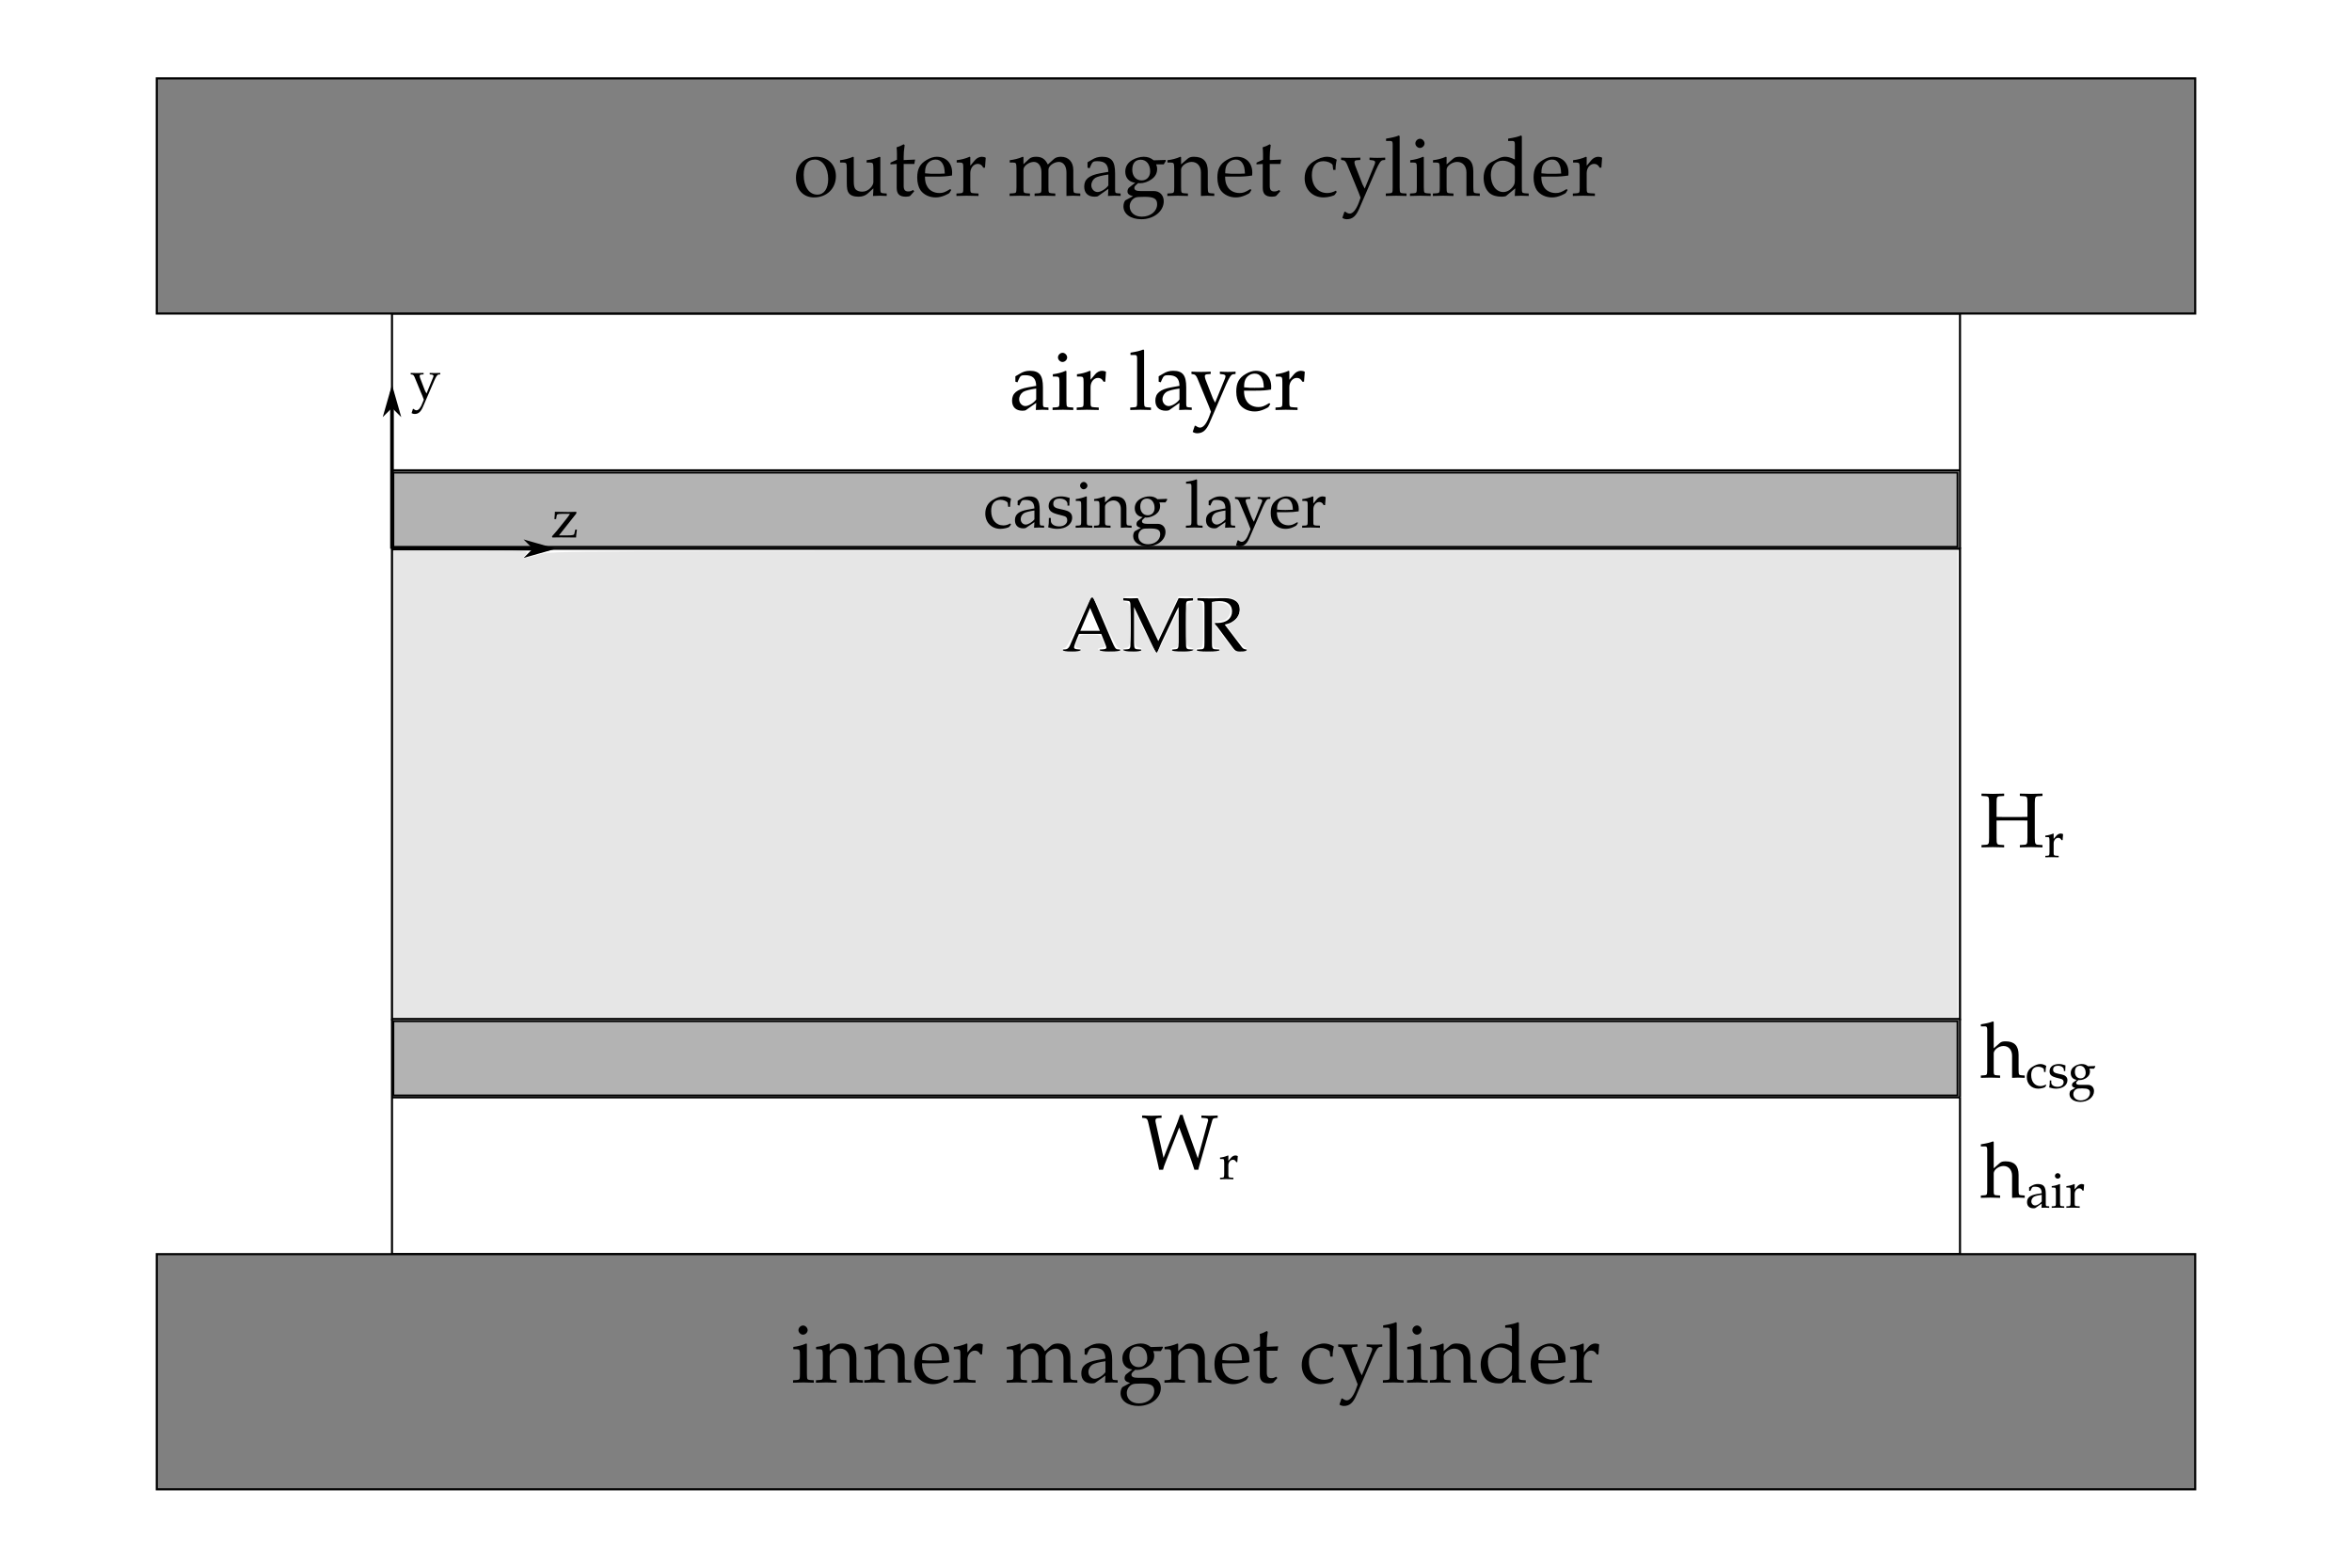
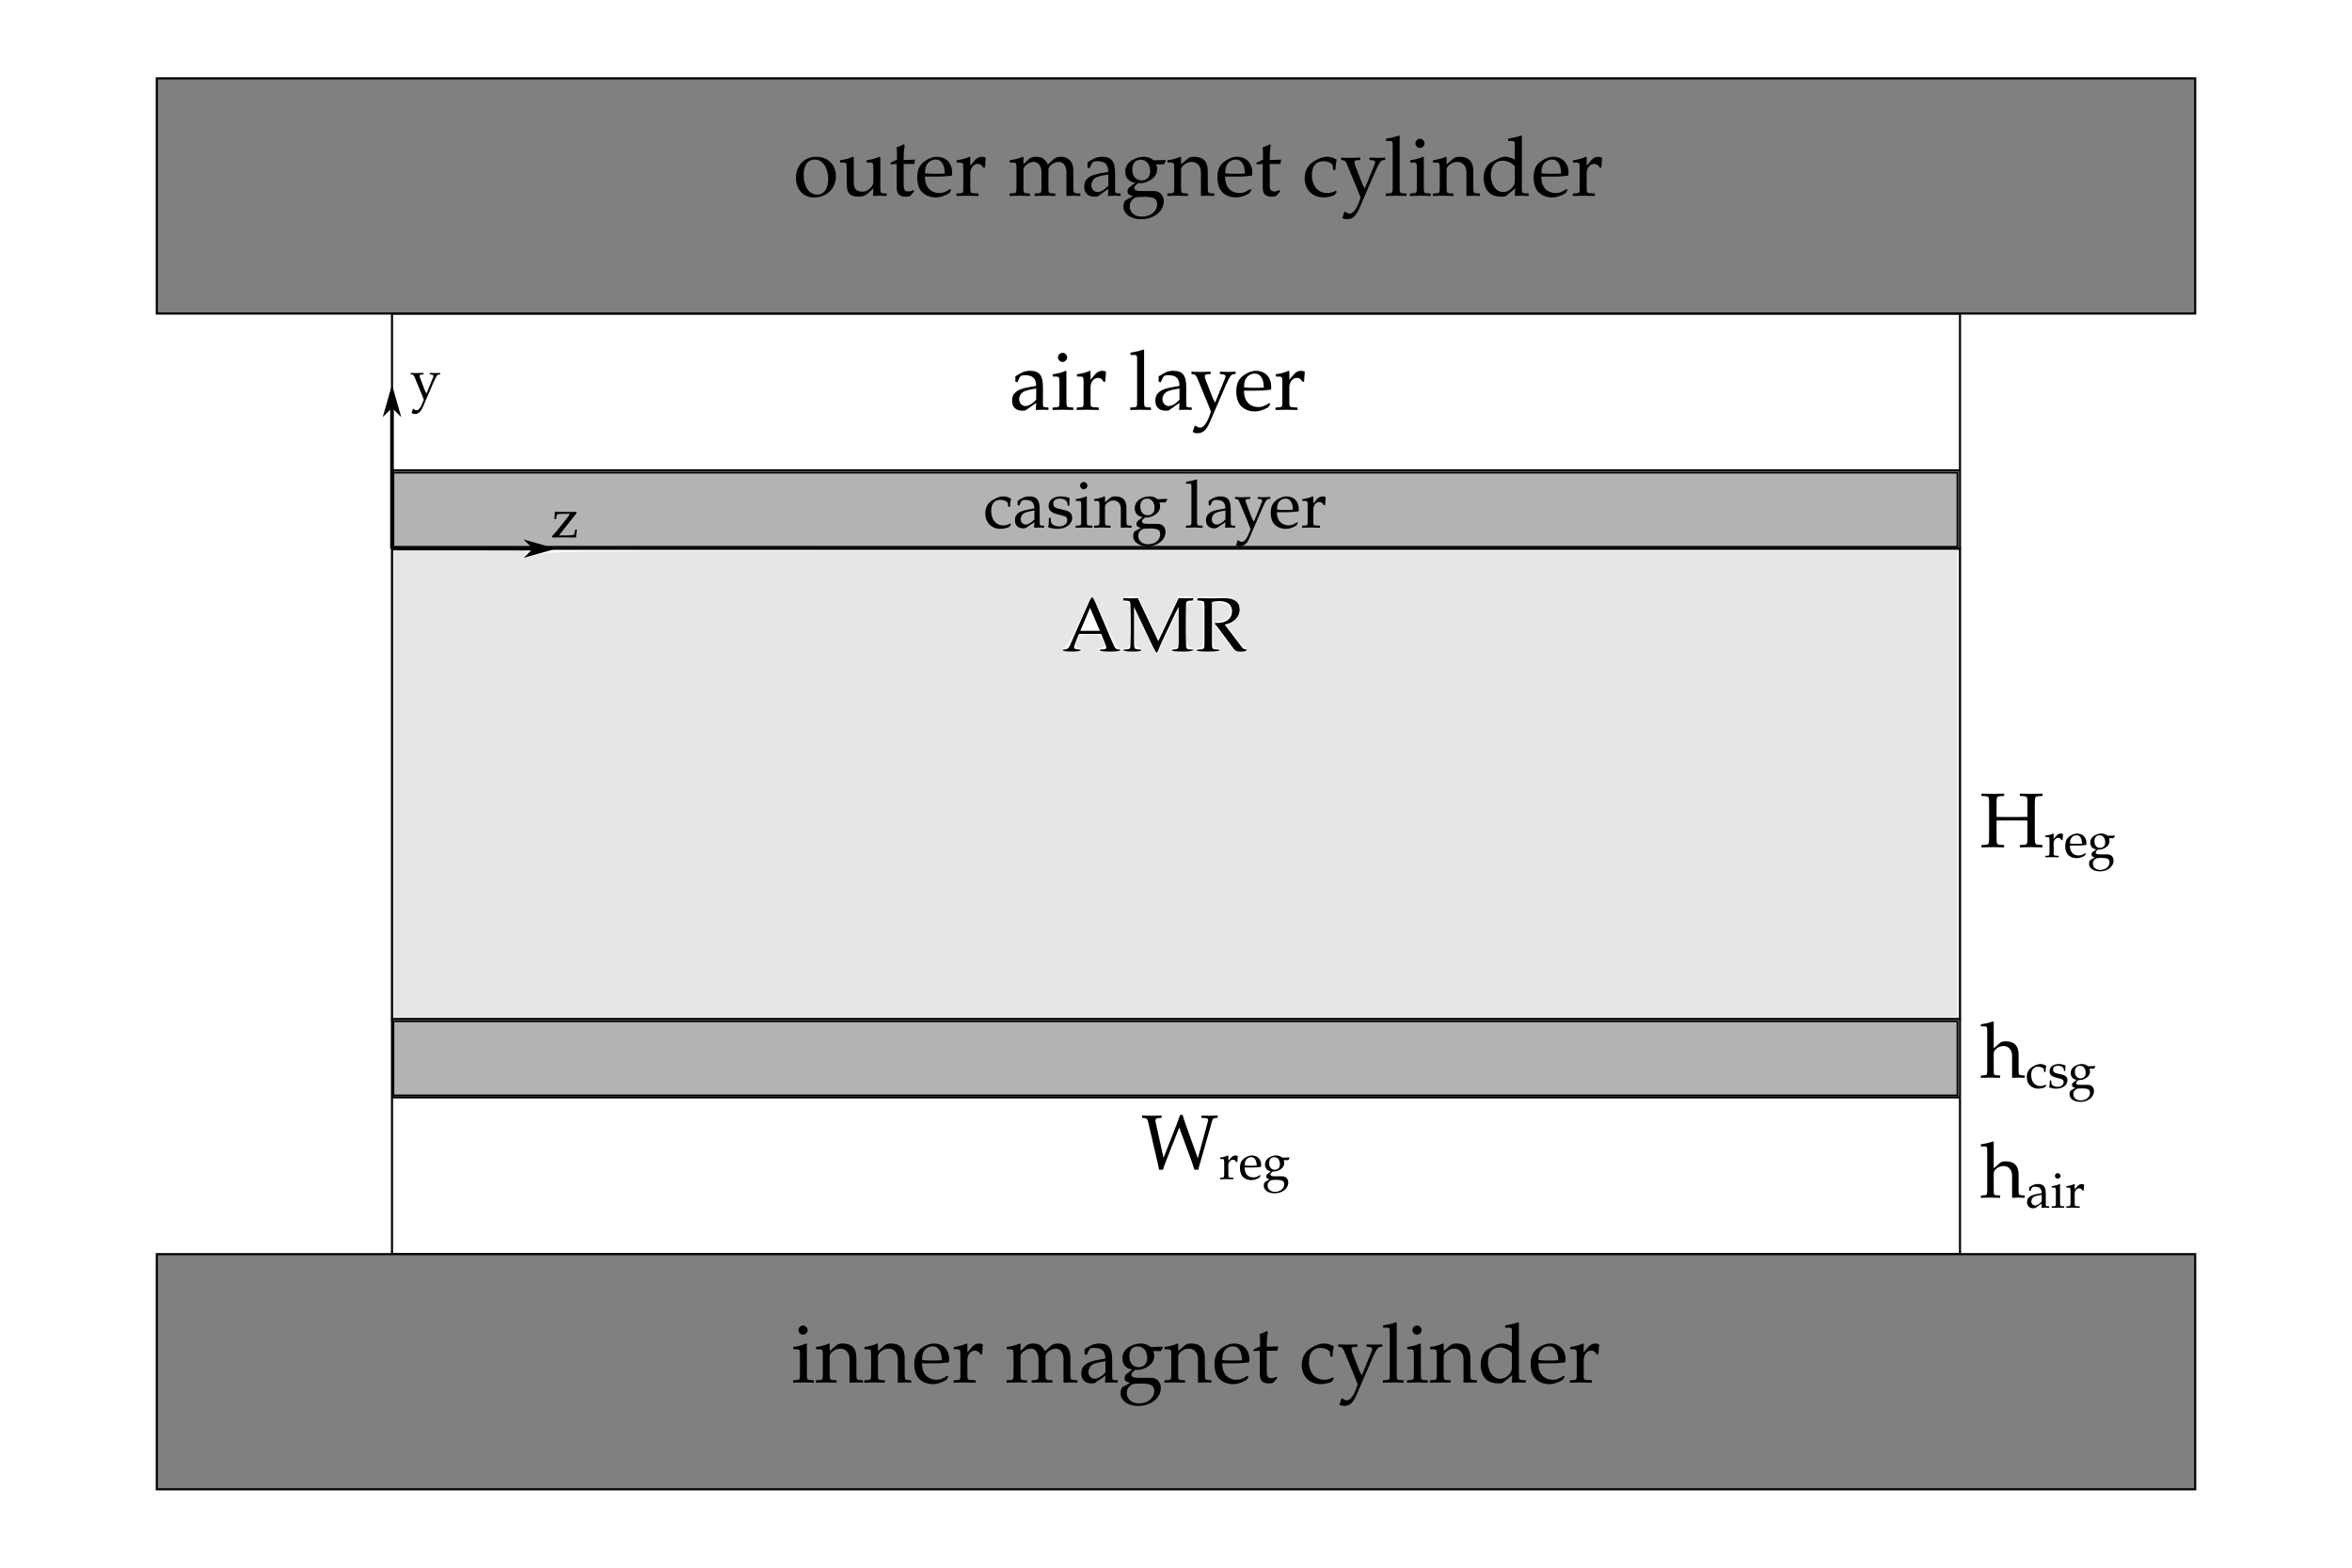
<svg xmlns="http://www.w3.org/2000/svg" width="30cm" height="20cm" viewBox="0 0 300 200" version="1.1" id="svg8">
  <defs id="defs2">
    <marker orient="auto" refY="0.0" refX="0.0" id="marker1201" style="overflow:visible;">
      <path id="path1199" d="M 0.0,0.0 L 5.0,-5.0 L -12.5,0.0 L 5.0,5.0 L 0.0,0.0 z " style="fill-rule:evenodd;stroke:#000000;stroke-width:1pt;stroke-opacity:1;fill:#000000;fill-opacity:1" transform="scale(0.4) rotate(180) translate(10,0)" />
    </marker>
    <marker orient="auto" refY="0.0" refX="0.0" id="Arrow1Mend" style="overflow:visible;">
      <path id="path894" d="M 0.0,0.0 L 5.0,-5.0 L -12.5,0.0 L 5.0,5.0 L 0.0,0.0 z " style="fill-rule:evenodd;stroke:#000000;stroke-width:1pt;stroke-opacity:1;fill:#000000;fill-opacity:1" transform="scale(0.4) rotate(180) translate(10,0)" />
    </marker>
  </defs>
  <g id="layer1" transform="translate(0,-97.00001)">
    <rect id="rect12" width="200" height="60" x="50" y="167" style="stroke-width:0.279;fill:none;stroke:#000000" />
    <ellipse style="fill:#000000;stroke:#000000;stroke-width:0.265" id="path20" cx="20" cy="197" rx="7.0311161e-13" ry="4.7412115e-07" />
    <ellipse style="fill:#000000;stroke:#000000;stroke-width:0.265" id="path22" cx="20" cy="197" rx="7.0311161e-13" ry="7.0687157e-13" />
    <path style="fill:none;stroke:#000000;stroke-width:0.265px;stroke-linecap:butt;stroke-linejoin:miter;stroke-opacity:1" d="M 50,157 H 250" id="path63" />
    <path style="fill:none;stroke:#000000;stroke-width:0.265px;stroke-linecap:butt;stroke-linejoin:miter;stroke-opacity:1" d="M 50,137 H 250" id="path65" />
    <path id="path67" d="M 50,237 H 250" style="fill:none;stroke:#000000;stroke-width:0.265px;stroke-linecap:butt;stroke-linejoin:miter;stroke-opacity:1" />
    <path style="fill:none;stroke:#000000;stroke-width:0.265px;stroke-linecap:butt;stroke-linejoin:miter;stroke-opacity:1" d="M 50,257 H 250" id="path69" />
    <path style="fill:none;stroke:#000000;stroke-width:0.265px;stroke-linecap:butt;stroke-linejoin:miter;stroke-opacity:1" d="m 50,167 v -30" id="path71" />
    <path style="fill:none;stroke:#000000;stroke-width:0.265px;stroke-linecap:butt;stroke-linejoin:miter;stroke-opacity:1" d="m 250,137 v 30" id="path73" />
    <path style="fill:none;stroke:#000000;stroke-width:0.265px;stroke-linecap:butt;stroke-linejoin:miter;stroke-opacity:1" d="m 50,227 v 10 l 0,20" id="path75" />
    <path style="fill:none;stroke:#000000;stroke-width:0.265px;stroke-linecap:butt;stroke-linejoin:miter;stroke-opacity:1" d="m 250,237 v 20 0 z" id="path77" />
    <path style="fill:#b3b3b3;stroke:#000000;stroke-width:0.265px;stroke-linecap:butt;stroke-linejoin:miter;stroke-opacity:1" d="m 250,237 v -10" id="path79" />
    <path style="fill:#b3b3b3;stroke:#000000;stroke-width:0.918" d="m 189.619,245.784 v -17.91 h 377.034 377.034 v 17.91 17.91 H 566.654 189.619 Z" id="path81" transform="matrix(0.2645833,0,0,0.2645833,0,97.00001)" />
    <path style="fill:#b3b3b3;stroke:#000000;stroke-width:0.918" d="m 189.619,510.305 v -17.91 h 377.034 377.034 v 17.91 17.91 H 566.654 189.619 Z" id="path83" transform="matrix(0.2645833,0,0,0.2645833,0,97.00001)" />
    <text xml:space="preserve" style="font-style:normal;font-weight:normal;font-size:10.583px;line-height:1.25;font-family:sans-serif;letter-spacing:0px;word-spacing:0px;fill:#000000;fill-opacity:1;stroke:none;stroke-width:0.265" x="128.748" y="149.273" id="text304">
      <tspan id="tspan302" x="128.748" y="149.273" style="font-style:normal;font-variant:normal;font-weight:normal;font-stretch:normal;font-family:Palatino;-inkscape-font-specification:Palatino;stroke-width:0.265">air layer</tspan>
    </text>
    <text id="text308" y="164.297" x="125.456" style="font-style:normal;font-weight:normal;font-size:10.583px;line-height:1.25;font-family:sans-serif;letter-spacing:0px;word-spacing:0px;fill:#000000;fill-opacity:1;stroke:none;stroke-width:0.265" xml:space="preserve">
      <tspan style="font-style:normal;font-variant:normal;font-weight:normal;font-stretch:normal;font-size:8.467px;font-family:Palatino;-inkscape-font-specification:Palatino;stroke-width:0.265" y="164.297" x="125.456" id="tspan306">casing layer</tspan>
    </text>
    <text xml:space="preserve" style="font-style:normal;font-weight:normal;font-size:10.583px;line-height:1.25;font-family:sans-serif;letter-spacing:0px;word-spacing:0px;fill:#000000;fill-opacity:1;stroke:none;stroke-width:0.265" x="252.597" y="234.477" id="text312">
      <tspan id="tspan310" x="252.597" y="234.477" style="font-style:normal;font-variant:normal;font-weight:normal;font-stretch:normal;font-size:9.878px;font-family:Palatino;-inkscape-font-specification:Palatino;stroke-width:0.265">h<tspan style="font-style:normal;font-variant:normal;font-weight:normal;font-stretch:normal;font-size:65%;font-family:Palatino;-inkscape-font-specification:Palatino;baseline-shift:sub" id="tspan314">csg</tspan>
      </tspan>
    </text>
    <text id="text320" y="249.786" x="252.597" style="font-style:normal;font-weight:normal;font-size:10.583px;line-height:1.25;font-family:sans-serif;letter-spacing:0px;word-spacing:0px;fill:#000000;fill-opacity:1;stroke:none;stroke-width:0.265" xml:space="preserve">
      <tspan style="font-style:normal;font-variant:normal;font-weight:normal;font-stretch:normal;font-size:9.878px;font-family:Palatino;-inkscape-font-specification:Palatino;stroke-width:0.265" y="249.786" x="252.597" id="tspan318">h<tspan style="font-style:normal;font-variant:normal;font-weight:normal;font-stretch:normal;font-size:65%;font-family:Palatino;-inkscape-font-specification:Palatino;baseline-shift:sub" id="tspan322">air</tspan>
      </tspan>
    </text>
    <text id="text328" y="205.072" x="252.524" style="font-style:normal;font-weight:normal;font-size:10.583px;line-height:1.25;font-family:sans-serif;letter-spacing:0px;word-spacing:0px;fill:#000000;fill-opacity:1;stroke:none;stroke-width:0.265" xml:space="preserve">
-       <tspan style="font-style:normal;font-variant:normal;font-weight:normal;font-stretch:normal;font-size:9.878px;font-family:Palatino;-inkscape-font-specification:Palatino;stroke-width:0.265" y="205.072" x="252.524" id="tspan326">H<tspan style="font-size:65%;baseline-shift:sub" id="tspan72">r</tspan>
+       <tspan style="font-style:normal;font-variant:normal;font-weight:normal;font-stretch:normal;font-size:9.878px;font-family:Palatino;-inkscape-font-specification:Palatino;stroke-width:0.265" y="205.072" x="252.524" id="tspan326">H<tspan style="font-size:65%;baseline-shift:sub" id="tspan72">reg</tspan>
      </tspan>
    </text>
    <text id="text334" y="246.141" x="145.598" style="font-style:normal;font-weight:normal;font-size:10.583px;line-height:1.25;font-family:sans-serif;letter-spacing:0px;word-spacing:0px;fill:#000000;fill-opacity:1;stroke:none;stroke-width:0.265" xml:space="preserve">
-       <tspan style="font-style:normal;font-variant:normal;font-weight:normal;font-stretch:normal;font-size:9.878px;font-family:Palatino;-inkscape-font-specification:Palatino;stroke-width:0.265" y="246.141" x="145.598" id="tspan332">W<tspan style="font-size:65%;baseline-shift:sub" id="tspan74">r</tspan>
+       <tspan style="font-style:normal;font-variant:normal;font-weight:normal;font-stretch:normal;font-size:9.878px;font-family:Palatino;-inkscape-font-specification:Palatino;stroke-width:0.265" y="246.141" x="145.598" id="tspan332">W<tspan style="font-size:65%;baseline-shift:sub" id="tspan74">reg</tspan>
      </tspan>
    </text>
    <rect style="fill:#808080;stroke:#000000;stroke-width:0.27" id="rect336" width="260" height="30" x="20" y="107" />
    <rect y="257" x="20" height="30" width="260" id="rect338" style="fill:#808080;stroke:#000000;stroke-width:0.27" />
    <text id="text342" y="121.97" x="101.182" style="font-style:normal;font-weight:normal;font-size:10.583px;line-height:1.25;font-family:sans-serif;letter-spacing:0px;word-spacing:0px;fill:#000000;fill-opacity:1;stroke:none;stroke-width:0.265" xml:space="preserve">
      <tspan style="font-style:normal;font-variant:normal;font-weight:normal;font-stretch:normal;font-family:Palatino;-inkscape-font-specification:Palatino;stroke-width:0.265" y="121.97" x="101.182" id="tspan340">outer magnet cylinder</tspan>
    </text>
    <text xml:space="preserve" style="font-style:normal;font-weight:normal;font-size:10.583px;line-height:1.25;font-family:sans-serif;letter-spacing:0px;word-spacing:0px;fill:#000000;fill-opacity:1;stroke:none;stroke-width:0.265" x="135.419" y="180.136" id="text350">
      <tspan id="tspan348" x="135.419" y="180.136" style="font-style:normal;font-variant:normal;font-weight:normal;font-stretch:normal;font-size:9.878px;font-family:Palatino;-inkscape-font-specification:Palatino;stroke-width:0.265">AMR</tspan>
    </text>
    <path style="fill:none;stroke:#000000;stroke-width:0.465;stroke-linecap:butt;stroke-linejoin:miter;stroke-opacity:1;stroke-miterlimit:4;stroke-dasharray:none;marker-end:url(#Arrow1Mend)" d="M 50,167 H 70" id="path78" />
    <path style="fill:none;stroke:#000000;stroke-width:0.465;stroke-linecap:butt;stroke-linejoin:miter;stroke-opacity:1;marker-end:url(#marker1201);stroke-miterlimit:4;stroke-dasharray:none" d="m 50,167 v -20" id="path1197" />
    <text id="text1241" y="165.555" x="70.292" style="font-style:normal;font-weight:normal;font-size:10.583px;line-height:1.25;font-family:sans-serif;letter-spacing:0px;word-spacing:0px;fill:#000000;fill-opacity:1;stroke:none;stroke-width:0.265" xml:space="preserve">
      <tspan style="font-style:normal;font-variant:normal;font-weight:normal;font-stretch:normal;font-size:7.056px;font-family:Palatino;-inkscape-font-specification:Palatino;stroke-width:0.265" y="165.555" x="70.292" id="tspan1239">z</tspan>
    </text>
    <text xml:space="preserve" style="font-style:normal;font-weight:normal;font-size:10.583px;line-height:1.25;font-family:sans-serif;letter-spacing:0px;word-spacing:0px;fill:#000000;fill-opacity:1;stroke:none;stroke-width:0.265" x="52.309" y="147.815" id="text1245">
      <tspan id="tspan1243" x="52.309" y="147.815" style="font-style:normal;font-variant:normal;font-weight:normal;font-stretch:normal;font-size:7.056px;font-family:Palatino;-inkscape-font-specification:Palatino;stroke-width:0.265">y</tspan>
    </text>
    <path style="fill:#e6e6e6;stroke-width:1.614;stroke-miterlimit:4;stroke-dasharray:none" d="M 189.671,378.045 V 265.531 h 32.748 c 32.69,0 32.745,0.003 31.086,1.837 -2.065,2.281 -1.549,2.281 6.429,0 6.371,-1.822 9.177,-1.837 345.114,-1.837 H 943.739 V 378.045 490.558 H 566.705 189.671 Z m 373.494,-73.769 4.757,-9.813 0.08,8.955 c 0.075,8.37 -0.04,8.955 -1.757,8.955 -1.01,0 -1.837,0.413 -1.837,0.918 0,0.51 2.449,0.918 5.511,0.918 5.372,0 7.361,-1.139 3.674,-2.103 -1.699,-0.444 -1.837,-1.253 -1.837,-10.756 0,-9.503 0.138,-10.311 1.837,-10.756 3.415,-0.893 2.115,-3.022 -1.846,-3.022 h -3.683 l -4.826,10.255 -4.826,10.255 -4.87,-10.255 -4.87,-10.255 h -3.612 c -2.599,0 -3.612,0.387 -3.612,1.378 0,0.758 0.576,1.378 1.279,1.378 1.932,0 2.394,2.127 2.394,11.022 0,8.895 -0.462,11.022 -2.394,11.022 -0.704,0 -1.279,0.413 -1.279,0.918 0,0.505 2.067,0.918 4.592,0.918 4.61,0 6.189,-1.205 2.755,-2.103 -1.679,-0.439 -1.83,-1.219 -1.761,-9.062 l 0.076,-8.582 4.999,10.463 c 2.749,5.755 5.292,10.17 5.649,9.813 0.358,-0.358 2.791,-5.066 5.407,-10.463 z m -41.924,9.016 c 0,-0.505 -0.62,-0.918 -1.378,-0.918 -1.656,0 -1.73,-0.977 -0.312,-4.09 0.95,-2.086 1.603,-2.339 6.014,-2.339 4.711,0 5.009,0.143 6.213,2.985 1.168,2.756 1.129,3.008 -0.504,3.279 -3.935,0.653 -1.412,2.003 3.743,2.003 3.062,0 5.511,-0.408 5.511,-0.918 0,-0.505 -0.575,-0.918 -1.277,-0.918 -0.766,0 -3.405,-4.974 -6.59,-12.422 -2.922,-6.832 -5.724,-12.285 -6.226,-12.118 -0.502,0.167 -3.371,5.757 -6.375,12.422 -3.19,7.078 -5.991,12.118 -6.734,12.118 -0.699,0 -1.271,0.413 -1.271,0.918 0,0.505 2.067,0.918 4.592,0.918 2.526,0 4.592,-0.413 4.592,-0.918 z m 67.049,0 c 0,-0.505 -0.827,-0.918 -1.837,-0.918 -1.735,0 -1.837,-0.612 -1.837,-11.077 v -11.077 l 3.34,0.285 c 4.345,0.371 6.273,2.973 4.641,6.264 -0.794,1.602 -2.023,2.374 -4.098,2.575 -1.63,0.158 -2.964,0.683 -2.964,1.166 0,0.483 2.159,3.763 4.798,7.29 4.232,5.655 5.153,6.412 7.807,6.412 1.655,0 3.009,-0.413 3.009,-0.918 0,-0.505 -0.347,-0.918 -0.771,-0.918 -0.424,0 -2.621,-2.382 -4.881,-5.293 l -4.11,-5.293 2.758,-1.826 c 4.928,-3.262 4.719,-10.157 -0.35,-11.568 -3.875,-1.078 -17.444,-0.935 -17.444,0.184 0,0.552 0.827,1.221 1.837,1.485 1.707,0.446 1.837,1.253 1.837,11.395 0,10.302 -0.103,10.915 -1.837,10.915 -1.01,0 -1.837,0.413 -1.837,0.918 0,0.518 2.602,0.918 5.97,0.918 3.368,0 5.97,-0.4 5.97,-0.918 z" id="path1247" transform="matrix(0.2645833,0,0,0.2645833,0,97.00001)" />
    <text xml:space="preserve" style="font-style:normal;font-weight:normal;font-size:10.583px;line-height:1.25;font-family:sans-serif;letter-spacing:0px;word-spacing:0px;fill:#000000;fill-opacity:1;stroke:none;stroke-width:0.265" x="100.939" y="273.367" id="text1267">
      <tspan id="tspan1265" x="100.939" y="273.367" style="font-style:normal;font-variant:normal;font-weight:normal;font-stretch:normal;font-family:Palatino;-inkscape-font-specification:Palatino;stroke-width:0.265">inner magnet cylinder</tspan>
    </text>
  </g>
</svg>
